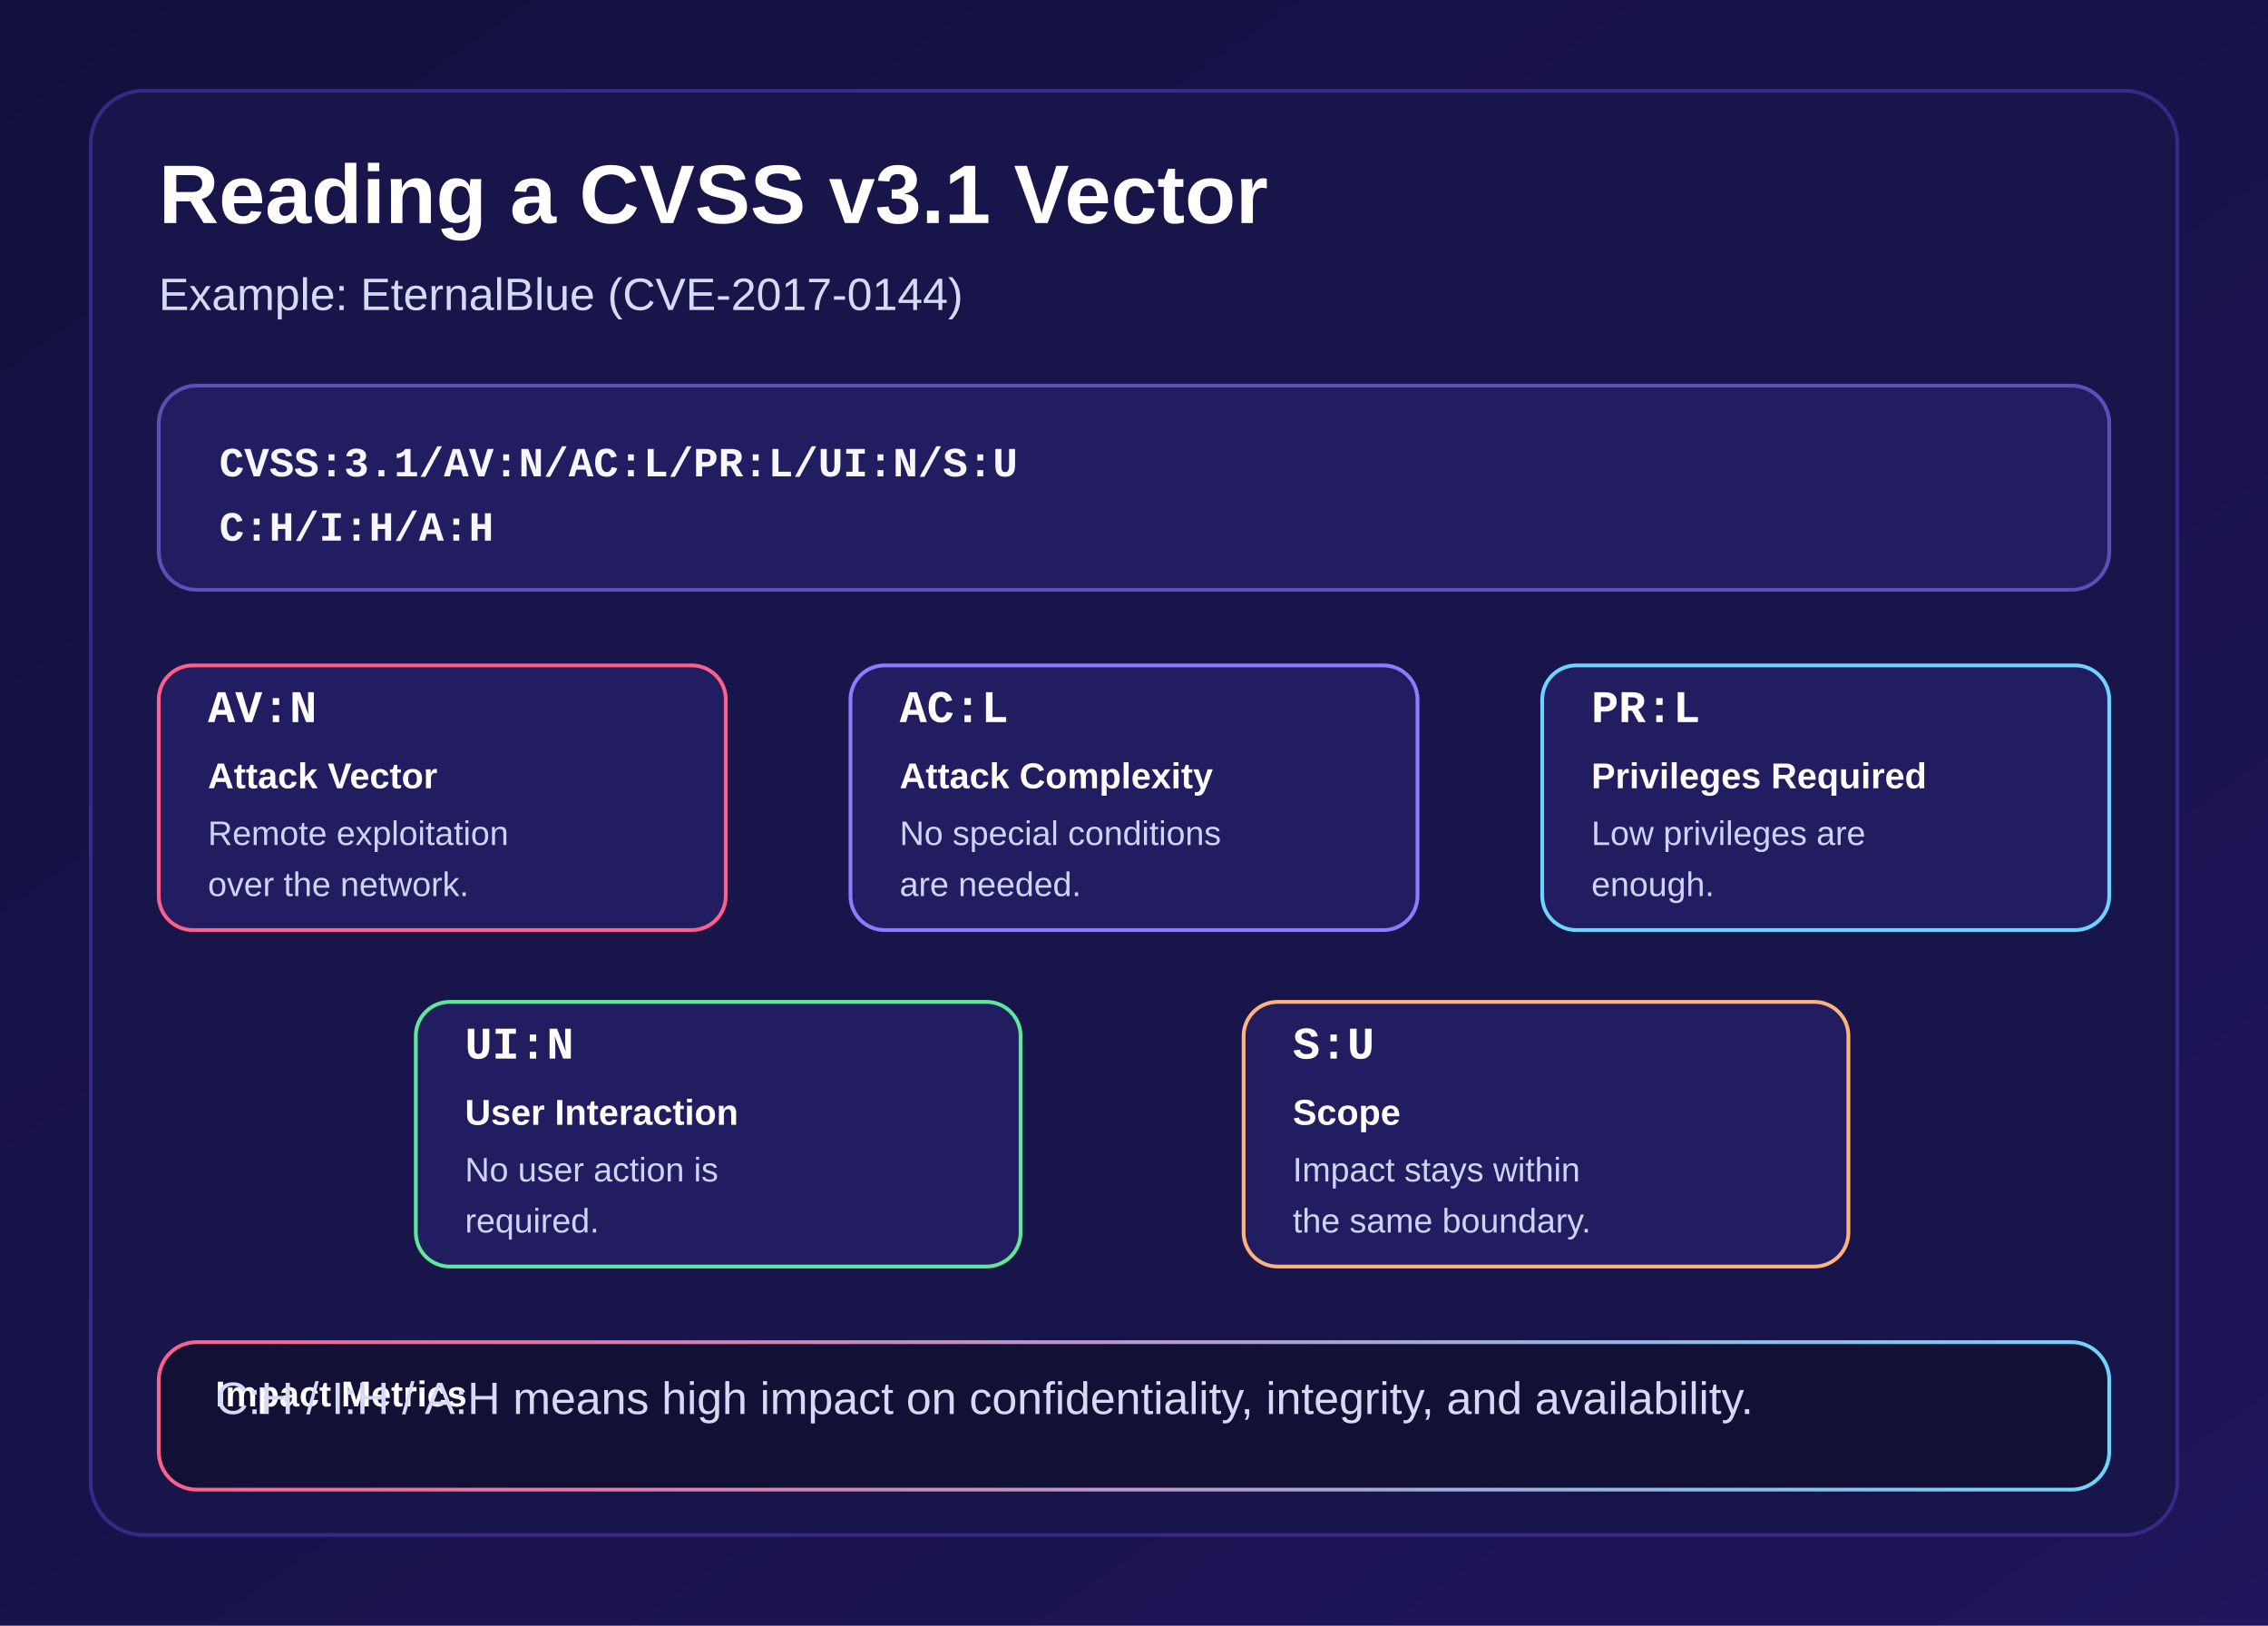
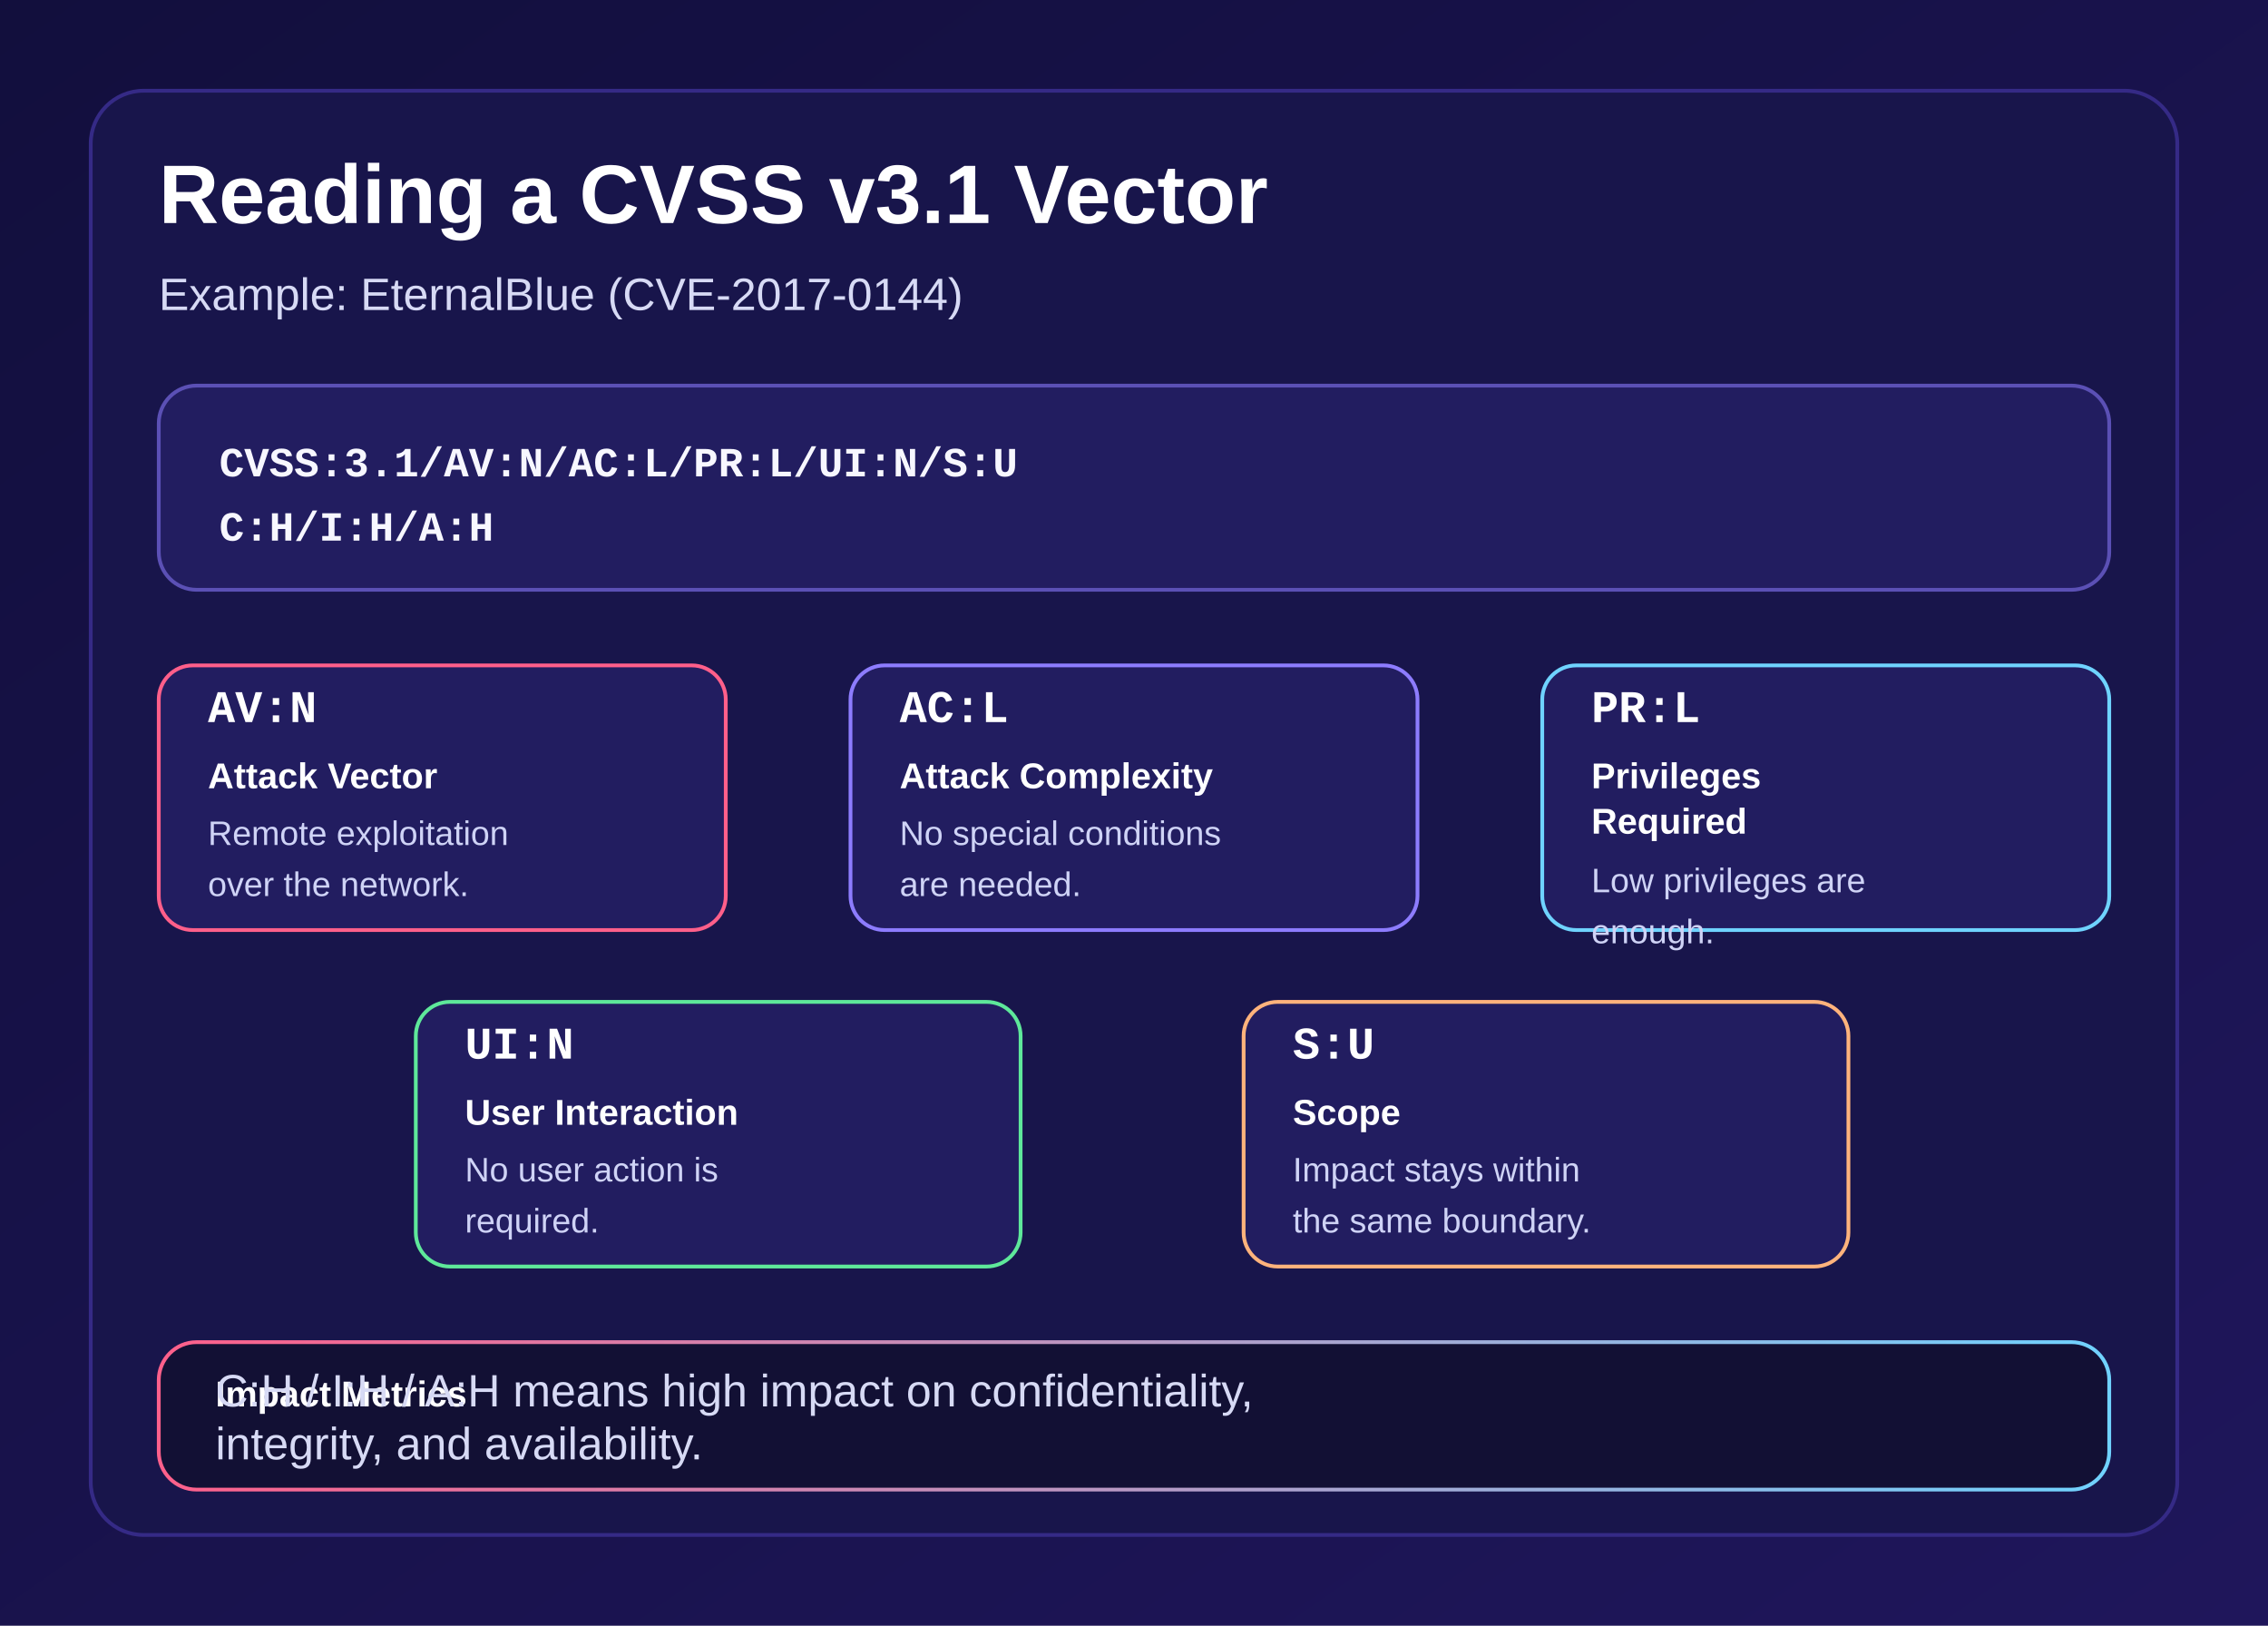
<svg xmlns="http://www.w3.org/2000/svg" width="1200" height="860" viewBox="0 0 1200 860" role="img" aria-labelledby="title desc">
  <defs>
    <linearGradient id="bg" x1="0" y1="0" x2="1" y2="1">
      <stop offset="0%" stop-color="#120f3d" />
      <stop offset="100%" stop-color="#1f165b" />
    </linearGradient>
    <linearGradient id="accent" x1="0" y1="0" x2="1" y2="0">
      <stop offset="0%" stop-color="#ff5f8a" />
      <stop offset="100%" stop-color="#6fd3ff" />
    </linearGradient>
    <style>
      .title { fill: #ffffff; font: 700 44px 'Segoe UI', Arial, sans-serif; }
      .body { fill: #d7daf5; font: 400 24px 'Segoe UI', Arial, sans-serif; }
      .small { fill: #cfd3f6; font: 400 18px 'Segoe UI', Arial, sans-serif; }
      .label { fill: #ffffff; font: 700 19px 'Segoe UI', Arial, sans-serif; }
      .token { fill: #ffffff; font: 700 24px 'Consolas', 'Courier New', monospace; }
      .vector { fill: #f7f7ff; font: 700 22px 'Consolas', 'Courier New', monospace; }
    </style>
  </defs>
  <rect width="1200" height="860" fill="url(#bg)" />
  <rect x="48" y="48" width="1104" height="764" rx="28" fill="#18154b" stroke="#352a86" stroke-width="2" />
  <text x="84" y="118" class="title">Reading a CVSS v3.1 Vector</text>
  <text x="84" y="164" class="body">Example: EternalBlue (CVE-2017-0144)</text>
  <rect x="84" y="204" width="1032" height="108" rx="20" fill="#221d60" stroke="#5b50b5" stroke-width="2" />
  <text x="116" y="252" class="vector">CVSS:3.1/AV:N/AC:L/PR:L/UI:N/S:U</text>
  <text x="116" y="286" class="vector">C:H/I:H/A:H</text>
  <rect x="84" y="352" width="300" height="140" rx="18" fill="#221d60" stroke="#ff5f8a" stroke-width="2" />
  <text x="110" y="382" class="token">AV:N</text>
  <text x="110" y="417" class="label">Attack Vector</text>
  <text x="110" y="447" class="small">Remote exploitation</text>
  <text x="110" y="474" class="small">over the network.</text>
  <rect x="450" y="352" width="300" height="140" rx="18" fill="#221d60" stroke="#8d7cff" stroke-width="2" />
  <text x="476" y="382" class="token">AC:L</text>
  <text x="476" y="417" class="label">Attack Complexity</text>
  <text x="476" y="447" class="small">No special conditions</text>
  <text x="476" y="474" class="small">are needed.</text>
  <rect x="816" y="352" width="300" height="140" rx="18" fill="#221d60" stroke="#6fd3ff" stroke-width="2" />
  <text x="842" y="382" class="token">PR:L</text>
-   <text x="842" y="417" class="label">Privileges Required</text>
-   <text x="842" y="447" class="small">Low privileges are</text>
-   <text x="842" y="474" class="small">enough.</text>
+   <text x="842" y="417" class="label">Privileges</text>
+   <text x="842" y="441" class="label">Required</text>
+   <text x="842" y="472" class="small">Low privileges are</text>
+   <text x="842" y="499" class="small">enough.</text>
  <rect x="220" y="530" width="320" height="140" rx="18" fill="#221d60" stroke="#5ee89a" stroke-width="2" />
  <text x="246" y="560" class="token">UI:N</text>
  <text x="246" y="595" class="label">User Interaction</text>
  <text x="246" y="625" class="small">No user action is</text>
  <text x="246" y="652" class="small">required.</text>
  <rect x="658" y="530" width="320" height="140" rx="18" fill="#221d60" stroke="#ffb37c" stroke-width="2" />
  <text x="684" y="560" class="token">S:U</text>
  <text x="684" y="595" class="label">Scope</text>
  <text x="684" y="625" class="small">Impact stays within</text>
  <text x="684" y="652" class="small">the same boundary.</text>
  <rect x="84" y="710" width="1032" height="78" rx="20" fill="#121034" stroke="url(#accent)" stroke-width="2" />
  <text x="114" y="744" class="label">Impact Metrics</text>
-   <text x="114" y="748" class="body">C:H / I:H / A:H means high impact on confidentiality, integrity, and availability.</text>
+   <text x="114" y="744" class="body">C:H / I:H / A:H means high impact on confidentiality,</text>
+   <text x="114" y="772" class="body">integrity, and availability.</text>
</svg>
